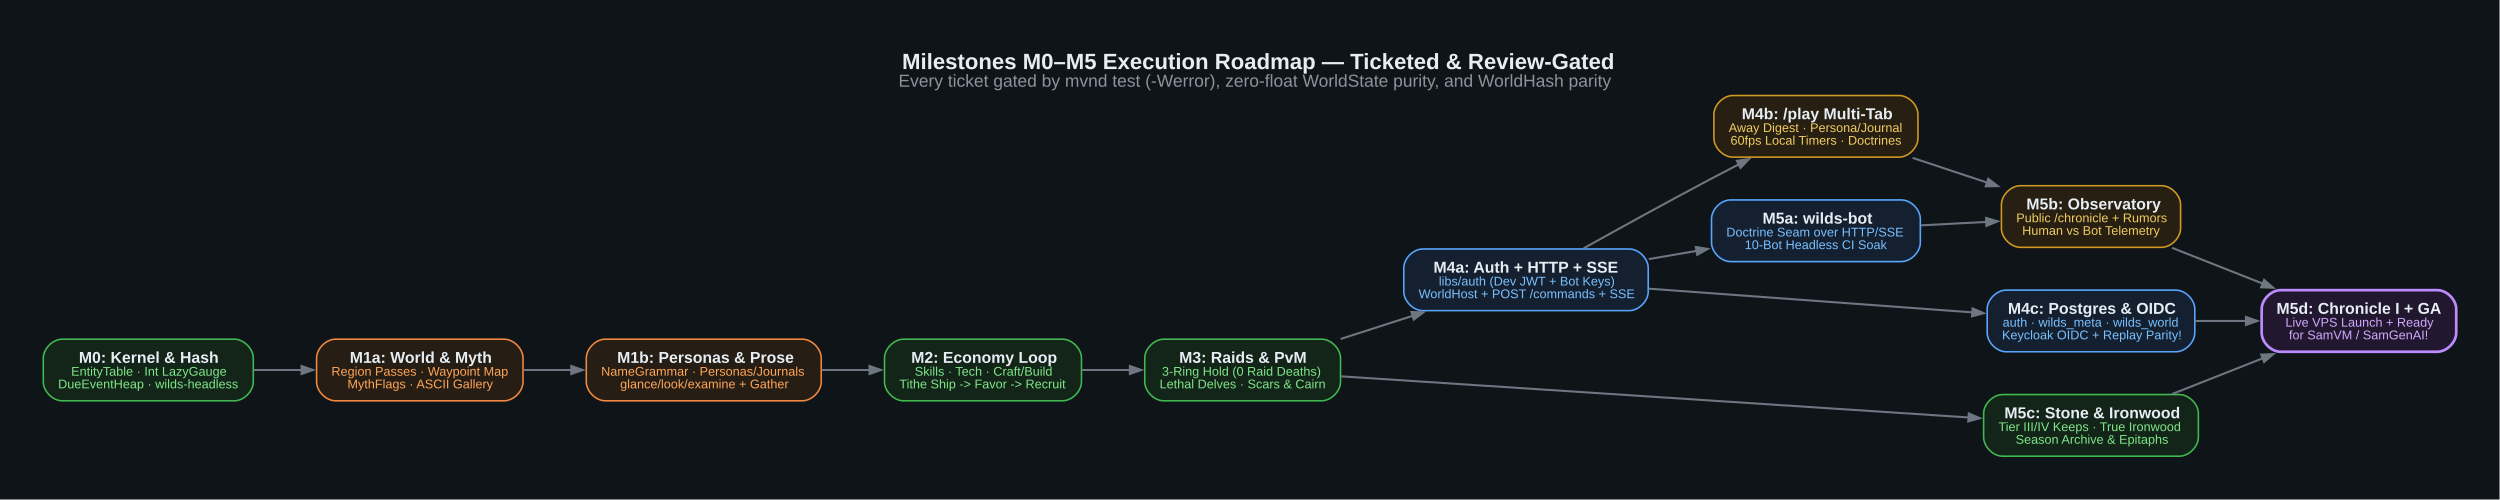
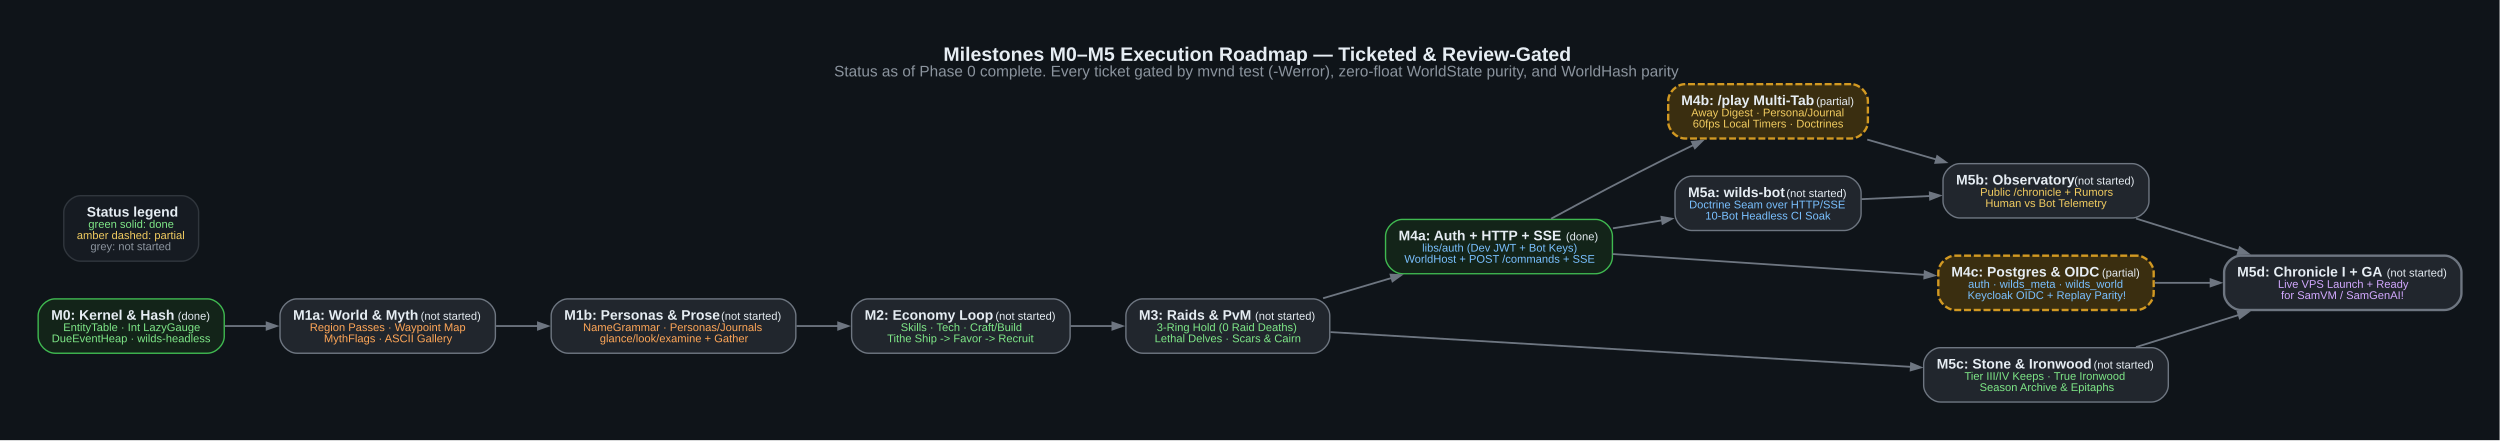
- <svg xmlns="http://www.w3.org/2000/svg" width="1580pt" height="316pt" viewBox="0.00 0.00 1580.00 316.00">
+ <svg xmlns="http://www.w3.org/2000/svg" width="1793pt" height="316pt" viewBox="0.00 0.00 1793.00 316.00">
  <g id="graph0" class="graph" transform="scale(1 1) rotate(0) translate(27.36 288.32)">
-     <polygon fill="#0f1419" stroke="none" points="-27.36,27.36 -27.36,-288.32 1552.34,-288.32 1552.34,27.36 -27.36,27.36" />
-     <text xml:space="preserve" text-anchor="start" x="542.74" y="-244.66" font-family="Liberation Sans" font-weight="bold" font-size="14.00" fill="#e6edf3">Milestones M0–M5 Execution Roadmap — Ticketed &amp; Review-Gated</text>
-     <text xml:space="preserve" text-anchor="start" x="540.49" y="-233.51" font-family="Liberation Sans" font-size="11.00" fill="#8b949e">Every ticket gated by mvnd test (-Werror), zero-float WorldState purity, and WorldHash parity</text>
+     <polygon fill="#0f1419" stroke="none" points="-27.36,27.36 -27.36,-288.32 1765.34,-288.32 1765.34,27.36 -27.36,27.36" />
+     <text xml:space="preserve" text-anchor="start" x="649.24" y="-244.66" font-family="Liberation Sans" font-weight="bold" font-size="14.00" fill="#e6edf3">Milestones M0–M5 Execution Roadmap — Ticketed &amp; Review-Gated</text>
+     <text xml:space="preserve" text-anchor="start" x="570.87" y="-233.51" font-family="Liberation Sans" font-size="11.00" fill="#8b949e">Status as of Phase 0 complete. Every ticket gated by mvnd test (-Werror), zero-float WorldState purity, and WorldHash parity</text>
    <g id="node1" class="node">
-       <path fill="#132419" stroke="#3fb950" d="M120.72,-73.96C120.72,-73.96 12,-73.96 12,-73.96 6,-73.96 0,-67.96 0,-61.96 0,-61.96 0,-47 0,-47 0,-41 6,-35 12,-35 12,-35 120.72,-35 120.72,-35 126.72,-35 132.72,-41 132.72,-47 132.72,-47 132.72,-61.96 132.72,-61.96 132.72,-67.96 126.72,-73.96 120.72,-73.96" />
-       <text xml:space="preserve" text-anchor="start" x="22.48" y="-58.98" font-family="Liberation Sans" font-weight="bold" font-size="10.00" fill="#e6edf3">M0: Kernel &amp; Hash</text>
-       <text xml:space="preserve" text-anchor="start" x="17.61" y="-50.88" font-family="Liberation Sans" font-size="8.00" fill="#7ee787">EntityTable · Int LazyGauge</text>
-       <text xml:space="preserve" text-anchor="start" x="9.36" y="-42.88" font-family="Liberation Sans" font-size="8.00" fill="#7ee787">DueEventHeap · wilds-headless</text>
+       <path fill="#132419" stroke="#3fb950" d="M121.47,-73.96C121.47,-73.96 12,-73.96 12,-73.96 6,-73.96 0,-67.96 0,-61.96 0,-61.96 0,-47 0,-47 0,-41 6,-35 12,-35 12,-35 121.47,-35 121.47,-35 127.47,-35 133.47,-41 133.47,-47 133.47,-47 133.47,-61.96 133.47,-61.96 133.47,-67.96 127.47,-73.96 121.47,-73.96" />
+       <text xml:space="preserve" text-anchor="start" x="9.36" y="-58.98" font-family="Liberation Sans" font-weight="bold" font-size="10.00" fill="#e6edf3">M0: Kernel &amp; Hash</text>
+       <text xml:space="preserve" text-anchor="start" x="97.11" y="-58.98" font-family="Liberation Sans" font-size="10.00" fill="#e6edf3"> </text>
+       <text xml:space="preserve" text-anchor="start" x="100.11" y="-58.98" font-family="Liberation Sans" font-size="8.00" fill="#e6edf3">(done)</text>
+       <text xml:space="preserve" text-anchor="start" x="17.98" y="-50.88" font-family="Liberation Sans" font-size="8.00" fill="#7ee787">EntityTable · Int LazyGauge</text>
+       <text xml:space="preserve" text-anchor="start" x="9.73" y="-42.88" font-family="Liberation Sans" font-size="8.00" fill="#7ee787">DueEventHeap · wilds-headless</text>
    </g>
    <g id="node2" class="node">
-       <path fill="#261d14" stroke="#f0883e" d="M291.19,-73.96C291.19,-73.96 184.72,-73.96 184.72,-73.96 178.72,-73.96 172.72,-67.96 172.72,-61.96 172.72,-61.96 172.72,-47 172.72,-47 172.72,-41 178.72,-35 184.72,-35 184.72,-35 291.19,-35 291.19,-35 297.19,-35 303.19,-41 303.19,-47 303.19,-47 303.19,-61.96 303.19,-61.96 303.19,-67.96 297.19,-73.96 291.19,-73.96" />
-       <text xml:space="preserve" text-anchor="start" x="193.7" y="-58.98" font-family="Liberation Sans" font-weight="bold" font-size="10.00" fill="#e6edf3">M1a: World &amp; Myth</text>
-       <text xml:space="preserve" text-anchor="start" x="182.08" y="-50.88" font-family="Liberation Sans" font-size="8.00" fill="#ffa657">Region Passes · Waypoint Map</text>
-       <text xml:space="preserve" text-anchor="start" x="192.2" y="-42.88" font-family="Liberation Sans" font-size="8.00" fill="#ffa657">MythFlags · ASCII Gallery</text>
+       <path fill="#21262d" stroke="#6e7681" d="M315.94,-73.96C315.94,-73.96 185.47,-73.96 185.47,-73.96 179.47,-73.96 173.47,-67.96 173.47,-61.96 173.47,-61.96 173.47,-47 173.47,-47 173.47,-41 179.47,-35 185.47,-35 185.47,-35 315.94,-35 315.94,-35 321.94,-35 327.94,-41 327.94,-47 327.94,-47 327.94,-61.96 327.94,-61.96 327.94,-67.96 321.94,-73.96 315.94,-73.96" />
+       <text xml:space="preserve" text-anchor="start" x="182.83" y="-58.98" font-family="Liberation Sans" font-weight="bold" font-size="10.00" fill="#e6edf3">M1a: World &amp; Myth</text>
+       <text xml:space="preserve" text-anchor="start" x="271.33" y="-58.98" font-family="Liberation Sans" font-size="10.00" fill="#e6edf3"> </text>
+       <text xml:space="preserve" text-anchor="start" x="274.33" y="-58.98" font-family="Liberation Sans" font-size="8.00" fill="#e6edf3">(not started)</text>
+       <text xml:space="preserve" text-anchor="start" x="194.83" y="-50.88" font-family="Liberation Sans" font-size="8.00" fill="#ffa657">Region Passes · Waypoint Map</text>
+       <text xml:space="preserve" text-anchor="start" x="204.95" y="-42.88" font-family="Liberation Sans" font-size="8.00" fill="#ffa657">MythFlags · ASCII Gallery</text>
    </g>
    <g id="edge1" class="edge">
-       <path fill="none" stroke="#6e7681" stroke-width="1.3" d="M132.93,-54.48C142.95,-54.48 153.35,-54.48 163.53,-54.48" />
-       <polygon fill="#6e7681" stroke="#6e7681" stroke-width="1.3" points="163.23,-57 170.43,-54.48 163.23,-51.96 163.23,-57" />
+       <path fill="none" stroke="#6e7681" stroke-width="1.3" d="M133.95,-54.48C143.77,-54.48 154.01,-54.48 164.16,-54.48" />
+       <polygon fill="#6e7681" stroke="#6e7681" stroke-width="1.3" points="163.88,-57 171.08,-54.48 163.88,-51.96 163.88,-57" />
    </g>
    <g id="node3" class="node">
-       <path fill="#261d14" stroke="#f0883e" d="M479.66,-73.96C479.66,-73.96 355.19,-73.96 355.19,-73.96 349.19,-73.96 343.19,-67.96 343.19,-61.96 343.19,-61.96 343.19,-47 343.19,-47 343.19,-41 349.19,-35 355.19,-35 355.19,-35 479.66,-35 479.66,-35 485.66,-35 491.66,-41 491.66,-47 491.66,-47 491.66,-61.96 491.66,-61.96 491.66,-67.96 485.66,-73.96 479.66,-73.96" />
-       <text xml:space="preserve" text-anchor="start" x="362.67" y="-58.98" font-family="Liberation Sans" font-weight="bold" font-size="10.00" fill="#e6edf3">M1b: Personas &amp; Prose</text>
-       <text xml:space="preserve" text-anchor="start" x="352.55" y="-50.88" font-family="Liberation Sans" font-size="8.00" fill="#ffa657">NameGrammar · Personas/Journals</text>
-       <text xml:space="preserve" text-anchor="start" x="364.55" y="-42.88" font-family="Liberation Sans" font-size="8.00" fill="#ffa657">glance/look/examine + Gather</text>
+       <path fill="#21262d" stroke="#6e7681" d="M531.41,-73.96C531.41,-73.96 379.94,-73.96 379.94,-73.96 373.94,-73.96 367.94,-67.96 367.94,-61.96 367.94,-61.96 367.94,-47 367.94,-47 367.94,-41 373.94,-35 379.94,-35 379.94,-35 531.41,-35 531.41,-35 537.41,-35 543.41,-41 543.41,-47 543.41,-47 543.41,-61.96 543.41,-61.96 543.41,-67.96 537.41,-73.96 531.41,-73.96" />
+       <text xml:space="preserve" text-anchor="start" x="377.3" y="-58.98" font-family="Liberation Sans" font-weight="bold" font-size="10.00" fill="#e6edf3">M1b: Personas &amp; Prose</text>
+       <text xml:space="preserve" text-anchor="start" x="486.8" y="-58.98" font-family="Liberation Sans" font-size="10.00" fill="#e6edf3"> </text>
+       <text xml:space="preserve" text-anchor="start" x="489.8" y="-58.98" font-family="Liberation Sans" font-size="8.00" fill="#e6edf3">(not started)</text>
+       <text xml:space="preserve" text-anchor="start" x="390.8" y="-50.88" font-family="Liberation Sans" font-size="8.00" fill="#ffa657">NameGrammar · Personas/Journals</text>
+       <text xml:space="preserve" text-anchor="start" x="402.8" y="-42.88" font-family="Liberation Sans" font-size="8.00" fill="#ffa657">glance/look/examine + Gather</text>
    </g>
    <g id="edge2" class="edge">
-       <path fill="none" stroke="#6e7681" stroke-width="1.3" d="M303.53,-54.48C313.42,-54.48 323.74,-54.48 333.95,-54.48" />
-       <polygon fill="#6e7681" stroke="#6e7681" stroke-width="1.3" points="333.71,-57 340.91,-54.48 333.71,-51.96 333.71,-57" />
+       <path fill="none" stroke="#6e7681" stroke-width="1.3" d="M328.44,-54.48C338.34,-54.48 348.57,-54.48 358.73,-54.48" />
+       <polygon fill="#6e7681" stroke="#6e7681" stroke-width="1.3" points="358.46,-57 365.66,-54.48 358.46,-51.96 358.46,-57" />
    </g>
    <g id="node4" class="node">
-       <path fill="#132419" stroke="#3fb950" d="M644.13,-73.96C644.13,-73.96 543.66,-73.96 543.66,-73.96 537.66,-73.96 531.66,-67.96 531.66,-61.96 531.66,-61.96 531.66,-47 531.66,-47 531.66,-41 537.66,-35 543.66,-35 543.66,-35 644.13,-35 644.13,-35 650.13,-35 656.13,-41 656.13,-47 656.13,-47 656.13,-61.96 656.13,-61.96 656.13,-67.96 650.13,-73.96 644.13,-73.96" />
-       <text xml:space="preserve" text-anchor="start" x="548.52" y="-58.98" font-family="Liberation Sans" font-weight="bold" font-size="10.00" fill="#e6edf3">M2: Economy Loop</text>
-       <text xml:space="preserve" text-anchor="start" x="550.77" y="-50.88" font-family="Liberation Sans" font-size="8.00" fill="#7ee787">Skills · Tech · Craft/Build</text>
-       <text xml:space="preserve" text-anchor="start" x="541.02" y="-42.88" font-family="Liberation Sans" font-size="8.00" fill="#7ee787">Tithe Ship -&gt; Favor -&gt; Recruit</text>
+       <path fill="#21262d" stroke="#6e7681" d="M728.13,-73.96C728.13,-73.96 595.41,-73.96 595.41,-73.96 589.41,-73.96 583.41,-67.96 583.41,-61.96 583.41,-61.96 583.41,-47 583.41,-47 583.41,-41 589.41,-35 595.41,-35 595.41,-35 728.13,-35 728.13,-35 734.13,-35 740.13,-41 740.13,-47 740.13,-47 740.13,-61.96 740.13,-61.96 740.13,-67.96 734.13,-73.96 728.13,-73.96" />
+       <text xml:space="preserve" text-anchor="start" x="592.77" y="-58.98" font-family="Liberation Sans" font-weight="bold" font-size="10.00" fill="#e6edf3">M2: Economy Loop</text>
+       <text xml:space="preserve" text-anchor="start" x="683.52" y="-58.98" font-family="Liberation Sans" font-size="10.00" fill="#e6edf3"> </text>
+       <text xml:space="preserve" text-anchor="start" x="686.52" y="-58.98" font-family="Liberation Sans" font-size="8.00" fill="#e6edf3">(not started)</text>
+       <text xml:space="preserve" text-anchor="start" x="618.64" y="-50.88" font-family="Liberation Sans" font-size="8.00" fill="#7ee787">Skills · Tech · Craft/Build</text>
+       <text xml:space="preserve" text-anchor="start" x="608.89" y="-42.88" font-family="Liberation Sans" font-size="8.00" fill="#7ee787">Tithe Ship -&gt; Favor -&gt; Recruit</text>
    </g>
    <g id="edge3" class="edge">
-       <path fill="none" stroke="#6e7681" stroke-width="1.3" d="M491.91,-54.48C501.96,-54.48 512.27,-54.48 522.27,-54.48" />
-       <polygon fill="#6e7681" stroke="#6e7681" stroke-width="1.3" points="522.18,-57 529.38,-54.48 522.18,-51.96 522.18,-57" />
+       <path fill="none" stroke="#6e7681" stroke-width="1.3" d="M543.82,-54.48C553.78,-54.48 563.92,-54.48 573.87,-54.48" />
+       <polygon fill="#6e7681" stroke="#6e7681" stroke-width="1.3" points="573.78,-57 580.98,-54.48 573.78,-51.96 573.78,-57" />
    </g>
    <g id="node5" class="node">
-       <path fill="#132419" stroke="#3fb950" d="M807.85,-73.96C807.85,-73.96 708.13,-73.96 708.13,-73.96 702.13,-73.96 696.13,-67.96 696.13,-61.96 696.13,-61.96 696.13,-47 696.13,-47 696.13,-41 702.13,-35 708.13,-35 708.13,-35 807.85,-35 807.85,-35 813.85,-35 819.85,-41 819.85,-47 819.85,-47 819.85,-61.96 819.85,-61.96 819.85,-67.96 813.85,-73.96 807.85,-73.96" />
-       <text xml:space="preserve" text-anchor="start" x="717.87" y="-58.98" font-family="Liberation Sans" font-weight="bold" font-size="10.00" fill="#e6edf3">M3: Raids &amp; PvM</text>
-       <text xml:space="preserve" text-anchor="start" x="706.99" y="-50.88" font-family="Liberation Sans" font-size="8.00" fill="#7ee787">3-Ring Hold (0 Raid Deaths)</text>
-       <text xml:space="preserve" text-anchor="start" x="705.49" y="-42.88" font-family="Liberation Sans" font-size="8.00" fill="#7ee787">Lethal Delves · Scars &amp; Cairn</text>
+       <path fill="#21262d" stroke="#6e7681" d="M914.35,-73.96C914.35,-73.96 792.13,-73.96 792.13,-73.96 786.13,-73.96 780.13,-67.96 780.13,-61.96 780.13,-61.96 780.13,-47 780.13,-47 780.13,-41 786.13,-35 792.13,-35 792.13,-35 914.35,-35 914.35,-35 920.35,-35 926.35,-41 926.35,-47 926.35,-47 926.35,-61.96 926.35,-61.96 926.35,-67.96 920.35,-73.96 914.35,-73.96" />
+       <text xml:space="preserve" text-anchor="start" x="789.49" y="-58.98" font-family="Liberation Sans" font-weight="bold" font-size="10.00" fill="#e6edf3">M3: Raids &amp; PvM</text>
+       <text xml:space="preserve" text-anchor="start" x="869.74" y="-58.98" font-family="Liberation Sans" font-size="10.00" fill="#e6edf3"> </text>
+       <text xml:space="preserve" text-anchor="start" x="872.74" y="-58.98" font-family="Liberation Sans" font-size="8.00" fill="#e6edf3">(not started)</text>
+       <text xml:space="preserve" text-anchor="start" x="802.24" y="-50.88" font-family="Liberation Sans" font-size="8.00" fill="#7ee787">3-Ring Hold (0 Raid Deaths)</text>
+       <text xml:space="preserve" text-anchor="start" x="800.74" y="-42.88" font-family="Liberation Sans" font-size="8.00" fill="#7ee787">Lethal Delves · Scars &amp; Cairn</text>
    </g>
    <g id="edge4" class="edge">
-       <path fill="none" stroke="#6e7681" stroke-width="1.3" d="M656.18,-54.48C666.23,-54.48 676.72,-54.48 686.96,-54.48" />
-       <polygon fill="#6e7681" stroke="#6e7681" stroke-width="1.3" points="686.72,-57 693.92,-54.48 686.72,-51.96 686.72,-57" />
+       <path fill="none" stroke="#6e7681" stroke-width="1.3" d="M740.38,-54.48C750.32,-54.48 760.52,-54.48 770.52,-54.48" />
+       <polygon fill="#6e7681" stroke="#6e7681" stroke-width="1.3" points="770.46,-57 777.66,-54.48 770.46,-51.96 770.46,-57" />
    </g>
    <g id="node6" class="node">
-       <path fill="#142030" stroke="#58a6ff" d="M1002.32,-130.96C1002.32,-130.96 871.85,-130.96 871.85,-130.96 865.85,-130.96 859.85,-124.96 859.85,-118.96 859.85,-118.96 859.85,-104 859.85,-104 859.85,-98 865.85,-92 871.85,-92 871.85,-92 1002.32,-92 1002.32,-92 1008.32,-92 1014.32,-98 1014.32,-104 1014.32,-104 1014.32,-118.96 1014.32,-118.96 1014.32,-124.96 1008.32,-130.96 1002.32,-130.96" />
-       <text xml:space="preserve" text-anchor="start" x="878.59" y="-115.98" font-family="Liberation Sans" font-weight="bold" font-size="10.00" fill="#e6edf3">M4a: Auth + HTTP + SSE</text>
-       <text xml:space="preserve" text-anchor="start" x="881.96" y="-107.88" font-family="Liberation Sans" font-size="8.00" fill="#79c0ff">libs/auth (Dev JWT + Bot Keys)</text>
-       <text xml:space="preserve" text-anchor="start" x="869.21" y="-99.88" font-family="Liberation Sans" font-size="8.00" fill="#79c0ff">WorldHost + POST /commands + SSE</text>
+       <path fill="#132419" stroke="#3fb950" d="M1117.07,-130.96C1117.07,-130.96 978.35,-130.96 978.35,-130.96 972.35,-130.96 966.35,-124.96 966.35,-118.96 966.35,-118.96 966.35,-104 966.35,-104 966.35,-98 972.35,-92 978.35,-92 978.35,-92 1117.07,-92 1117.07,-92 1123.07,-92 1129.07,-98 1129.07,-104 1129.07,-104 1129.07,-118.96 1129.07,-118.96 1129.07,-124.96 1123.07,-130.96 1117.07,-130.96" />
+       <text xml:space="preserve" text-anchor="start" x="975.71" y="-115.98" font-family="Liberation Sans" font-weight="bold" font-size="10.00" fill="#e6edf3">M4a: Auth + HTTP + SSE</text>
+       <text xml:space="preserve" text-anchor="start" x="1092.71" y="-115.98" font-family="Liberation Sans" font-size="10.00" fill="#e6edf3"> </text>
+       <text xml:space="preserve" text-anchor="start" x="1095.71" y="-115.98" font-family="Liberation Sans" font-size="8.00" fill="#e6edf3">(done)</text>
+       <text xml:space="preserve" text-anchor="start" x="992.59" y="-107.88" font-family="Liberation Sans" font-size="8.00" fill="#79c0ff">libs/auth (Dev JWT + Bot Keys)</text>
+       <text xml:space="preserve" text-anchor="start" x="979.84" y="-99.88" font-family="Liberation Sans" font-size="8.00" fill="#79c0ff">WorldHost + POST /commands + SSE</text>
    </g>
    <g id="edge5" class="edge">
-       <path fill="none" stroke="#6e7681" stroke-width="1.3" d="M819.94,-74.1C834.71,-78.85 850.62,-83.97 865.79,-88.85" />
-       <polygon fill="#6e7681" stroke="#6e7681" stroke-width="1.3" points="864.63,-91.13 872.25,-90.93 866.17,-86.33 864.63,-91.13" />
+       <path fill="none" stroke="#6e7681" stroke-width="1.3" d="M921.56,-74.42C937.53,-79.15 954.67,-84.22 970.98,-89.05" />
+       <polygon fill="#6e7681" stroke="#6e7681" stroke-width="1.3" points="969.93,-91.37 977.54,-91 971.36,-86.54 969.93,-91.37" />
    </g>
    <g id="node11" class="node">
-       <path fill="#132419" stroke="#3fb950" d="M1350.01,-38.96C1350.01,-38.96 1238.29,-38.96 1238.29,-38.96 1232.29,-38.96 1226.29,-32.96 1226.29,-26.96 1226.29,-26.96 1226.29,-12 1226.29,-12 1226.29,-6 1232.29,0 1238.29,0 1238.29,0 1350.01,0 1350.01,0 1356.01,0 1362.01,-6 1362.01,-12 1362.01,-12 1362.01,-26.96 1362.01,-26.96 1362.01,-32.96 1356.01,-38.96 1350.01,-38.96" />
-       <text xml:space="preserve" text-anchor="start" x="1239.4" y="-23.98" font-family="Liberation Sans" font-weight="bold" font-size="10.00" fill="#e6edf3">M5c: Stone &amp; Ironwood</text>
-       <text xml:space="preserve" text-anchor="start" x="1235.65" y="-15.88" font-family="Liberation Sans" font-size="8.00" fill="#7ee787">Tier III/IV Keeps · True Ironwood</text>
-       <text xml:space="preserve" text-anchor="start" x="1246.53" y="-7.88" font-family="Liberation Sans" font-size="8.00" fill="#7ee787">Season Archive &amp; Epitaphs</text>
+       <path fill="#21262d" stroke="#6e7681" d="M1515.76,-38.96C1515.76,-38.96 1364.29,-38.96 1364.29,-38.96 1358.29,-38.96 1352.29,-32.96 1352.29,-26.96 1352.29,-26.96 1352.29,-12 1352.29,-12 1352.29,-6 1358.29,0 1364.29,0 1364.29,0 1515.76,0 1515.76,0 1521.76,0 1527.76,-6 1527.76,-12 1527.76,-12 1527.76,-26.96 1527.76,-26.96 1527.76,-32.96 1521.76,-38.96 1515.76,-38.96" />
+       <text xml:space="preserve" text-anchor="start" x="1361.65" y="-23.98" font-family="Liberation Sans" font-weight="bold" font-size="10.00" fill="#e6edf3">M5c: Stone &amp; Ironwood</text>
+       <text xml:space="preserve" text-anchor="start" x="1471.15" y="-23.98" font-family="Liberation Sans" font-size="10.00" fill="#e6edf3"> </text>
+       <text xml:space="preserve" text-anchor="start" x="1474.15" y="-23.98" font-family="Liberation Sans" font-size="8.00" fill="#e6edf3">(not started)</text>
+       <text xml:space="preserve" text-anchor="start" x="1381.53" y="-15.88" font-family="Liberation Sans" font-size="8.00" fill="#7ee787">Tier III/IV Keeps · True Ironwood</text>
+       <text xml:space="preserve" text-anchor="start" x="1392.4" y="-7.88" font-family="Liberation Sans" font-size="8.00" fill="#7ee787">Season Archive &amp; Epitaphs</text>
    </g>
    <g id="edge12" class="edge">
-       <path fill="none" stroke="#6e7681" stroke-width="1.3" d="M820.26,-50.47C918.25,-44.04 1110.03,-31.48 1216.79,-24.48" />
-       <polygon fill="#6e7681" stroke="#6e7681" stroke-width="1.3" points="1216.92,-27 1223.94,-24.01 1216.59,-21.97 1216.92,-27" />
+       <path fill="none" stroke="#6e7681" stroke-width="1.3" d="M926.83,-50.14C1031.91,-43.85 1226.58,-32.19 1343.3,-25.21" />
+       <polygon fill="#6e7681" stroke="#6e7681" stroke-width="1.3" points="1343.26,-27.74 1350.3,-24.79 1342.96,-22.7 1343.26,-27.74" />
    </g>
    <g id="node7" class="node">
-       <path fill="#261f12" stroke="#d29922" d="M1172.79,-227.96C1172.79,-227.96 1067.82,-227.96 1067.82,-227.96 1061.82,-227.96 1055.82,-221.96 1055.82,-215.96 1055.82,-215.96 1055.82,-201 1055.82,-201 1055.82,-195 1061.82,-189 1067.82,-189 1067.82,-189 1172.79,-189 1172.79,-189 1178.79,-189 1184.79,-195 1184.79,-201 1184.79,-201 1184.79,-215.96 1184.79,-215.96 1184.79,-221.96 1178.79,-227.96 1172.79,-227.96" />
-       <text xml:space="preserve" text-anchor="start" x="1073.43" y="-212.98" font-family="Liberation Sans" font-weight="bold" font-size="10.00" fill="#e6edf3">M4b: /play Multi-Tab</text>
-       <text xml:space="preserve" text-anchor="start" x="1065.18" y="-204.88" font-family="Liberation Sans" font-size="8.00" fill="#f2cc60">Away Digest · Persona/Journal</text>
-       <text xml:space="preserve" text-anchor="start" x="1066.31" y="-196.88" font-family="Liberation Sans" font-size="8.00" fill="#f2cc60">60fps Local Timers · Doctrines</text>
+       <path fill="#3a2e10" stroke="#d29922" stroke-width="1.7" stroke-dasharray="5,2" d="M1300.29,-227.96C1300.29,-227.96 1181.07,-227.96 1181.07,-227.96 1175.07,-227.96 1169.07,-221.96 1169.07,-215.96 1169.07,-215.96 1169.07,-201 1169.07,-201 1169.07,-195 1175.07,-189 1181.07,-189 1181.07,-189 1300.29,-189 1300.29,-189 1306.29,-189 1312.29,-195 1312.29,-201 1312.29,-201 1312.29,-215.96 1312.29,-215.96 1312.29,-221.96 1306.29,-227.96 1300.29,-227.96" />
+       <text xml:space="preserve" text-anchor="start" x="1178.43" y="-212.98" font-family="Liberation Sans" font-weight="bold" font-size="10.00" fill="#e6edf3">M4b: /play Multi-Tab</text>
+       <text xml:space="preserve" text-anchor="start" x="1272.18" y="-212.98" font-family="Liberation Sans" font-size="10.00" fill="#e6edf3"> </text>
+       <text xml:space="preserve" text-anchor="start" x="1275.18" y="-212.98" font-family="Liberation Sans" font-size="8.00" fill="#e6edf3">(partial)</text>
+       <text xml:space="preserve" text-anchor="start" x="1185.56" y="-204.88" font-family="Liberation Sans" font-size="8.00" fill="#f2cc60">Away Digest · Persona/Journal</text>
+       <text xml:space="preserve" text-anchor="start" x="1186.68" y="-196.88" font-family="Liberation Sans" font-size="8.00" fill="#f2cc60">60fps Local Timers · Doctrines</text>
    </g>
    <g id="edge6" class="edge">
-       <path fill="none" stroke="#6e7681" stroke-width="1.3" d="M973.53,-131.4C996.47,-144.19 1027.03,-161.05 1054.32,-175.48 1059.93,-178.45 1065.84,-181.52 1071.72,-184.55" />
-       <polygon fill="#6e7681" stroke="#6e7681" stroke-width="1.3" points="1070.37,-186.69 1077.92,-187.72 1072.66,-182.2 1070.37,-186.69" />
+       <path fill="none" stroke="#6e7681" stroke-width="1.3" d="M1085.06,-131.44C1108.81,-144.32 1140.59,-161.26 1169.07,-175.48 1175.03,-178.45 1181.31,-181.5 1187.56,-184.49" />
+       <polygon fill="#6e7681" stroke="#6e7681" stroke-width="1.3" points="1186.08,-186.58 1193.66,-187.39 1188.24,-182.03 1186.08,-186.58" />
    </g>
    <g id="node8" class="node">
-       <path fill="#142030" stroke="#58a6ff" d="M1347.76,-104.96C1347.76,-104.96 1240.54,-104.96 1240.54,-104.96 1234.54,-104.96 1228.54,-98.96 1228.54,-92.96 1228.54,-92.96 1228.54,-78 1228.54,-78 1228.54,-72 1234.54,-66 1240.54,-66 1240.54,-66 1347.76,-66 1347.76,-66 1353.76,-66 1359.76,-72 1359.76,-78 1359.76,-78 1359.76,-92.96 1359.76,-92.96 1359.76,-98.96 1353.76,-104.96 1347.76,-104.96" />
-       <text xml:space="preserve" text-anchor="start" x="1241.65" y="-89.98" font-family="Liberation Sans" font-weight="bold" font-size="10.00" fill="#e6edf3">M4c: Postgres &amp; OIDC</text>
-       <text xml:space="preserve" text-anchor="start" x="1238.28" y="-81.88" font-family="Liberation Sans" font-size="8.00" fill="#79c0ff">auth · wilds_meta · wilds_world</text>
-       <text xml:space="preserve" text-anchor="start" x="1237.9" y="-73.88" font-family="Liberation Sans" font-size="8.00" fill="#79c0ff">Keycloak OIDC + Replay Parity!</text>
+       <path fill="#3a2e10" stroke="#d29922" stroke-width="1.7" stroke-dasharray="5,2" d="M1505.26,-104.96C1505.26,-104.96 1374.79,-104.96 1374.79,-104.96 1368.79,-104.96 1362.79,-98.96 1362.79,-92.96 1362.79,-92.96 1362.79,-78 1362.79,-78 1362.79,-72 1368.79,-66 1374.79,-66 1374.79,-66 1505.26,-66 1505.26,-66 1511.26,-66 1517.26,-72 1517.26,-78 1517.26,-78 1517.26,-92.96 1517.26,-92.96 1517.26,-98.96 1511.26,-104.96 1505.26,-104.96" />
+       <text xml:space="preserve" text-anchor="start" x="1372.15" y="-89.98" font-family="Liberation Sans" font-weight="bold" font-size="10.00" fill="#e6edf3">M4c: Postgres &amp; OIDC</text>
+       <text xml:space="preserve" text-anchor="start" x="1477.15" y="-89.98" font-family="Liberation Sans" font-size="10.00" fill="#e6edf3"> </text>
+       <text xml:space="preserve" text-anchor="start" x="1480.15" y="-89.98" font-family="Liberation Sans" font-size="8.00" fill="#e6edf3">(partial)</text>
+       <text xml:space="preserve" text-anchor="start" x="1384.15" y="-81.88" font-family="Liberation Sans" font-size="8.00" fill="#79c0ff">auth · wilds_meta · wilds_world</text>
+       <text xml:space="preserve" text-anchor="start" x="1383.78" y="-73.88" font-family="Liberation Sans" font-size="8.00" fill="#79c0ff">Keycloak OIDC + Replay Parity!</text>
    </g>
    <g id="edge8" class="edge">
-       <path fill="none" stroke="#6e7681" stroke-width="1.3" d="M1014.69,-105.87C1075.29,-101.43 1159.38,-95.28 1219.26,-90.89" />
-       <polygon fill="#6e7681" stroke="#6e7681" stroke-width="1.3" points="1219.32,-93.41 1226.32,-90.37 1218.96,-88.39 1219.32,-93.41" />
+       <path fill="none" stroke="#6e7681" stroke-width="1.3" d="M1129.11,-106.12C1194.46,-101.77 1286.45,-95.64 1353.22,-91.2" />
+       <polygon fill="#6e7681" stroke="#6e7681" stroke-width="1.3" points="1353.07,-93.73 1360.09,-90.74 1352.74,-88.7 1353.07,-93.73" />
    </g>
    <g id="node9" class="node">
-       <path fill="#142030" stroke="#58a6ff" d="M1174.29,-161.96C1174.29,-161.96 1066.32,-161.96 1066.32,-161.96 1060.32,-161.96 1054.32,-155.96 1054.32,-149.96 1054.32,-149.96 1054.32,-135 1054.32,-135 1054.32,-129 1060.32,-123 1066.32,-123 1066.32,-123 1174.29,-123 1174.29,-123 1180.29,-123 1186.29,-129 1186.29,-135 1186.29,-135 1186.29,-149.96 1186.29,-149.96 1186.29,-155.96 1180.29,-161.96 1174.29,-161.96" />
-       <text xml:space="preserve" text-anchor="start" x="1086.56" y="-146.98" font-family="Liberation Sans" font-weight="bold" font-size="10.00" fill="#e6edf3">M5a: wilds-bot</text>
-       <text xml:space="preserve" text-anchor="start" x="1063.68" y="-138.88" font-family="Liberation Sans" font-size="8.00" fill="#79c0ff">Doctrine Seam over HTTP/SSE</text>
-       <text xml:space="preserve" text-anchor="start" x="1075.31" y="-130.88" font-family="Liberation Sans" font-size="8.00" fill="#79c0ff">10-Bot Headless CI Soak</text>
+       <path fill="#21262d" stroke="#6e7681" d="M1295.41,-161.96C1295.41,-161.96 1185.95,-161.96 1185.95,-161.96 1179.95,-161.96 1173.95,-155.96 1173.95,-149.96 1173.95,-149.96 1173.95,-135 1173.95,-135 1173.95,-129 1179.95,-123 1185.95,-123 1185.95,-123 1295.41,-123 1295.41,-123 1301.41,-123 1307.41,-129 1307.41,-135 1307.41,-135 1307.41,-149.96 1307.41,-149.96 1307.41,-155.96 1301.41,-161.96 1295.41,-161.96" />
+       <text xml:space="preserve" text-anchor="start" x="1183.31" y="-146.98" font-family="Liberation Sans" font-weight="bold" font-size="10.00" fill="#e6edf3">M5a: wilds-bot</text>
+       <text xml:space="preserve" text-anchor="start" x="1250.81" y="-146.98" font-family="Liberation Sans" font-size="10.00" fill="#e6edf3"> </text>
+       <text xml:space="preserve" text-anchor="start" x="1253.81" y="-146.98" font-family="Liberation Sans" font-size="8.00" fill="#e6edf3">(not started)</text>
+       <text xml:space="preserve" text-anchor="start" x="1184.06" y="-138.88" font-family="Liberation Sans" font-size="8.00" fill="#79c0ff">Doctrine Seam over HTTP/SSE</text>
+       <text xml:space="preserve" text-anchor="start" x="1195.68" y="-130.88" font-family="Liberation Sans" font-size="8.00" fill="#79c0ff">10-Bot Headless CI Soak</text>
    </g>
    <g id="edge10" class="edge">
-       <path fill="none" stroke="#6e7681" stroke-width="1.3" d="M1014.68,-124.58C1024.76,-126.31 1035.09,-128.07 1045.13,-129.79" />
-       <polygon fill="#6e7681" stroke="#6e7681" stroke-width="1.3" points="1044.41,-132.23 1051.93,-130.96 1045.26,-127.26 1044.41,-132.23" />
+       <path fill="none" stroke="#6e7681" stroke-width="1.3" d="M1129.42,-124.58C1141.18,-126.49 1153.25,-128.45 1164.89,-130.34" />
+       <polygon fill="#6e7681" stroke="#6e7681" stroke-width="1.3" points="1164.24,-132.79 1171.75,-131.45 1165.05,-127.81 1164.24,-132.79" />
    </g>
    <g id="node10" class="node">
-       <path fill="#261f12" stroke="#d29922" d="M1338.76,-170.96C1338.76,-170.96 1249.54,-170.96 1249.54,-170.96 1243.54,-170.96 1237.54,-164.96 1237.54,-158.96 1237.54,-158.96 1237.54,-144 1237.54,-144 1237.54,-138 1243.54,-132 1249.54,-132 1249.54,-132 1338.76,-132 1338.76,-132 1344.76,-132 1350.76,-138 1350.76,-144 1350.76,-144 1350.76,-158.96 1350.76,-158.96 1350.76,-164.96 1344.76,-170.96 1338.76,-170.96" />
-       <text xml:space="preserve" text-anchor="start" x="1253.28" y="-155.98" font-family="Liberation Sans" font-weight="bold" font-size="10.00" fill="#e6edf3">M5b: Observatory</text>
-       <text xml:space="preserve" text-anchor="start" x="1246.9" y="-147.88" font-family="Liberation Sans" font-size="8.00" fill="#f2cc60">Public /chronicle + Rumors</text>
-       <text xml:space="preserve" text-anchor="start" x="1250.65" y="-139.88" font-family="Liberation Sans" font-size="8.00" fill="#f2cc60">Human vs Bot Telemetry</text>
+       <path fill="#21262d" stroke="#6e7681" d="M1501.88,-170.96C1501.88,-170.96 1378.17,-170.96 1378.17,-170.96 1372.17,-170.96 1366.17,-164.96 1366.17,-158.96 1366.17,-158.96 1366.17,-144 1366.17,-144 1366.17,-138 1372.17,-132 1378.17,-132 1378.17,-132 1501.88,-132 1501.88,-132 1507.88,-132 1513.88,-138 1513.88,-144 1513.88,-144 1513.88,-158.96 1513.88,-158.96 1513.88,-164.96 1507.88,-170.96 1501.88,-170.96" />
+       <text xml:space="preserve" text-anchor="start" x="1375.53" y="-155.98" font-family="Liberation Sans" font-weight="bold" font-size="10.00" fill="#e6edf3">M5b: Observatory</text>
+       <text xml:space="preserve" text-anchor="start" x="1457.28" y="-155.98" font-family="Liberation Sans" font-size="10.00" fill="#e6edf3"> </text>
+       <text xml:space="preserve" text-anchor="start" x="1460.28" y="-155.98" font-family="Liberation Sans" font-size="8.00" fill="#e6edf3">(not started)</text>
+       <text xml:space="preserve" text-anchor="start" x="1392.78" y="-147.88" font-family="Liberation Sans" font-size="8.00" fill="#f2cc60">Public /chronicle + Rumors</text>
+       <text xml:space="preserve" text-anchor="start" x="1396.53" y="-139.88" font-family="Liberation Sans" font-size="8.00" fill="#f2cc60">Human vs Bot Telemetry</text>
    </g>
    <g id="edge7" class="edge">
-       <path fill="none" stroke="#6e7681" stroke-width="1.3" d="M1181.41,-188.54C1196.68,-183.48 1213.15,-178.02 1228.63,-172.88" />
-       <polygon fill="#6e7681" stroke="#6e7681" stroke-width="1.3" points="1229.21,-175.34 1235.25,-170.69 1227.62,-170.56 1229.21,-175.34" />
+       <path fill="none" stroke="#6e7681" stroke-width="1.3" d="M1311.81,-188.22C1327.94,-183.56 1345.19,-178.58 1361.61,-173.84" />
+       <polygon fill="#6e7681" stroke="#6e7681" stroke-width="1.3" points="1362.01,-176.35 1368.22,-171.93 1360.61,-171.51 1362.01,-176.35" />
    </g>
    <g id="node12" class="node">
-       <path fill="#211830" stroke="#bc8cff" stroke-width="1.7" d="M1512.98,-104.96C1512.98,-104.96 1414.01,-104.96 1414.01,-104.96 1408.01,-104.96 1402.01,-98.96 1402.01,-92.96 1402.01,-92.96 1402.01,-78 1402.01,-78 1402.01,-72 1408.01,-66 1414.01,-66 1414.01,-66 1512.98,-66 1512.98,-66 1518.98,-66 1524.98,-72 1524.98,-78 1524.98,-78 1524.98,-92.96 1524.98,-92.96 1524.98,-98.96 1518.98,-104.96 1512.98,-104.96" />
-       <text xml:space="preserve" text-anchor="start" x="1411.37" y="-89.98" font-family="Liberation Sans" font-weight="bold" font-size="10.00" fill="#e6edf3">M5d: Chronicle I + GA</text>
-       <text xml:space="preserve" text-anchor="start" x="1417" y="-81.88" font-family="Liberation Sans" font-size="8.00" fill="#d2a8ff">Live VPS Launch + Ready</text>
-       <text xml:space="preserve" text-anchor="start" x="1419.25" y="-73.88" font-family="Liberation Sans" font-size="8.00" fill="#d2a8ff">for SamVM / SamGenAI!</text>
+       <path fill="#21262d" stroke="#6e7681" stroke-width="1.7" d="M1725.98,-104.96C1725.98,-104.96 1579.76,-104.96 1579.76,-104.96 1573.76,-104.96 1567.76,-98.96 1567.76,-92.96 1567.76,-92.96 1567.76,-78 1567.76,-78 1567.76,-72 1573.76,-66 1579.76,-66 1579.76,-66 1725.98,-66 1725.98,-66 1731.98,-66 1737.98,-72 1737.98,-78 1737.98,-78 1737.98,-92.96 1737.98,-92.96 1737.98,-98.96 1731.98,-104.96 1725.98,-104.96" />
+       <text xml:space="preserve" text-anchor="start" x="1577.12" y="-89.98" font-family="Liberation Sans" font-weight="bold" font-size="10.00" fill="#e6edf3">M5d: Chronicle I + GA</text>
+       <text xml:space="preserve" text-anchor="start" x="1681.37" y="-89.98" font-family="Liberation Sans" font-size="10.00" fill="#e6edf3"> </text>
+       <text xml:space="preserve" text-anchor="start" x="1684.37" y="-89.98" font-family="Liberation Sans" font-size="8.00" fill="#e6edf3">(not started)</text>
+       <text xml:space="preserve" text-anchor="start" x="1606.37" y="-81.88" font-family="Liberation Sans" font-size="8.00" fill="#d2a8ff">Live VPS Launch + Ready</text>
+       <text xml:space="preserve" text-anchor="start" x="1608.62" y="-73.88" font-family="Liberation Sans" font-size="8.00" fill="#d2a8ff">for SamVM / SamGenAI!</text>
    </g>
    <g id="edge9" class="edge">
-       <path fill="none" stroke="#6e7681" stroke-width="1.3" d="M1359.85,-85.48C1370.48,-85.48 1381.55,-85.48 1392.31,-85.48" />
-       <polygon fill="#6e7681" stroke="#6e7681" stroke-width="1.3" points="1392.09,-88 1399.29,-85.48 1392.09,-82.96 1392.09,-88" />
+       <path fill="none" stroke="#6e7681" stroke-width="1.3" d="M1518.04,-85.48C1531.16,-85.48 1544.92,-85.48 1558.42,-85.48" />
+       <polygon fill="#6e7681" stroke="#6e7681" stroke-width="1.3" points="1558.07,-88 1565.27,-85.48 1558.07,-82.96 1558.07,-88" />
    </g>
    <g id="edge11" class="edge">
-       <path fill="none" stroke="#6e7681" stroke-width="1.3" d="M1186.76,-145.91C1200.38,-146.62 1214.72,-147.37 1228.32,-148.08" />
-       <polygon fill="#6e7681" stroke="#6e7681" stroke-width="1.3" points="1227.84,-150.58 1235.16,-148.44 1228.1,-145.55 1227.84,-150.58" />
+       <path fill="none" stroke="#6e7681" stroke-width="1.3" d="M1307.67,-145.49C1323.46,-146.21 1340.5,-146.99 1356.92,-147.74" />
+       <polygon fill="#6e7681" stroke="#6e7681" stroke-width="1.3" points="1356.69,-150.25 1364,-148.06 1356.92,-145.21 1356.69,-150.25" />
    </g>
    <g id="edge14" class="edge">
-       <path fill="none" stroke="#6e7681" stroke-width="1.3" d="M1345.36,-131.68C1363.39,-124.57 1383.91,-116.47 1402.68,-109.07" />
-       <polygon fill="#6e7681" stroke="#6e7681" stroke-width="1.3" points="1403.56,-111.43 1409.33,-106.45 1401.71,-106.74 1403.56,-111.43" />
+       <path fill="none" stroke="#6e7681" stroke-width="1.3" d="M1504.57,-131.59C1527.79,-124.32 1554.24,-116.04 1578.27,-108.52" />
+       <polygon fill="#6e7681" stroke="#6e7681" stroke-width="1.3" points="1579,-110.93 1585.12,-106.38 1577.49,-106.12 1579,-110.93" />
    </g>
    <g id="edge13" class="edge">
-       <path fill="none" stroke="#6e7681" stroke-width="1.3" d="M1345.36,-39.28C1363.39,-46.39 1383.91,-54.49 1402.68,-61.89" />
-       <polygon fill="#6e7681" stroke="#6e7681" stroke-width="1.3" points="1401.71,-64.22 1409.33,-64.51 1403.56,-59.53 1401.71,-64.22" />
+       <path fill="none" stroke="#6e7681" stroke-width="1.3" d="M1504.57,-39.37C1527.79,-46.64 1554.24,-54.92 1578.27,-62.44" />
+       <polygon fill="#6e7681" stroke="#6e7681" stroke-width="1.3" points="1577.49,-64.84 1585.12,-64.58 1579,-60.03 1577.49,-64.84" />
+     </g>
+     <g id="node13" class="node">
+       <path fill="#161b22" stroke="#30363d" d="M103.09,-147.96C103.09,-147.96 30.37,-147.96 30.37,-147.96 24.37,-147.96 18.37,-141.96 18.37,-135.96 18.37,-135.96 18.37,-113 18.37,-113 18.37,-107 24.37,-101 30.37,-101 30.37,-101 103.09,-101 103.09,-101 109.09,-101 115.09,-107 115.09,-113 115.09,-113 115.09,-135.96 115.09,-135.96 115.09,-141.96 109.09,-147.96 103.09,-147.96" />
+       <text xml:space="preserve" text-anchor="start" x="34.86" y="-132.98" font-family="Liberation Sans" font-weight="bold" font-size="10.00" fill="#e6edf3">Status legend</text>
+       <text xml:space="preserve" text-anchor="start" x="35.98" y="-124.88" font-family="Liberation Sans" font-size="8.00" fill="#7ee787">green solid: done</text>
+       <text xml:space="preserve" text-anchor="start" x="27.73" y="-116.88" font-family="Liberation Sans" font-size="8.00" fill="#f2cc60">amber dashed: partial</text>
+       <text xml:space="preserve" text-anchor="start" x="37.48" y="-108.88" font-family="Liberation Sans" font-size="8.00" fill="#8b949e">grey: not started</text>
    </g>
  </g>
</svg>
